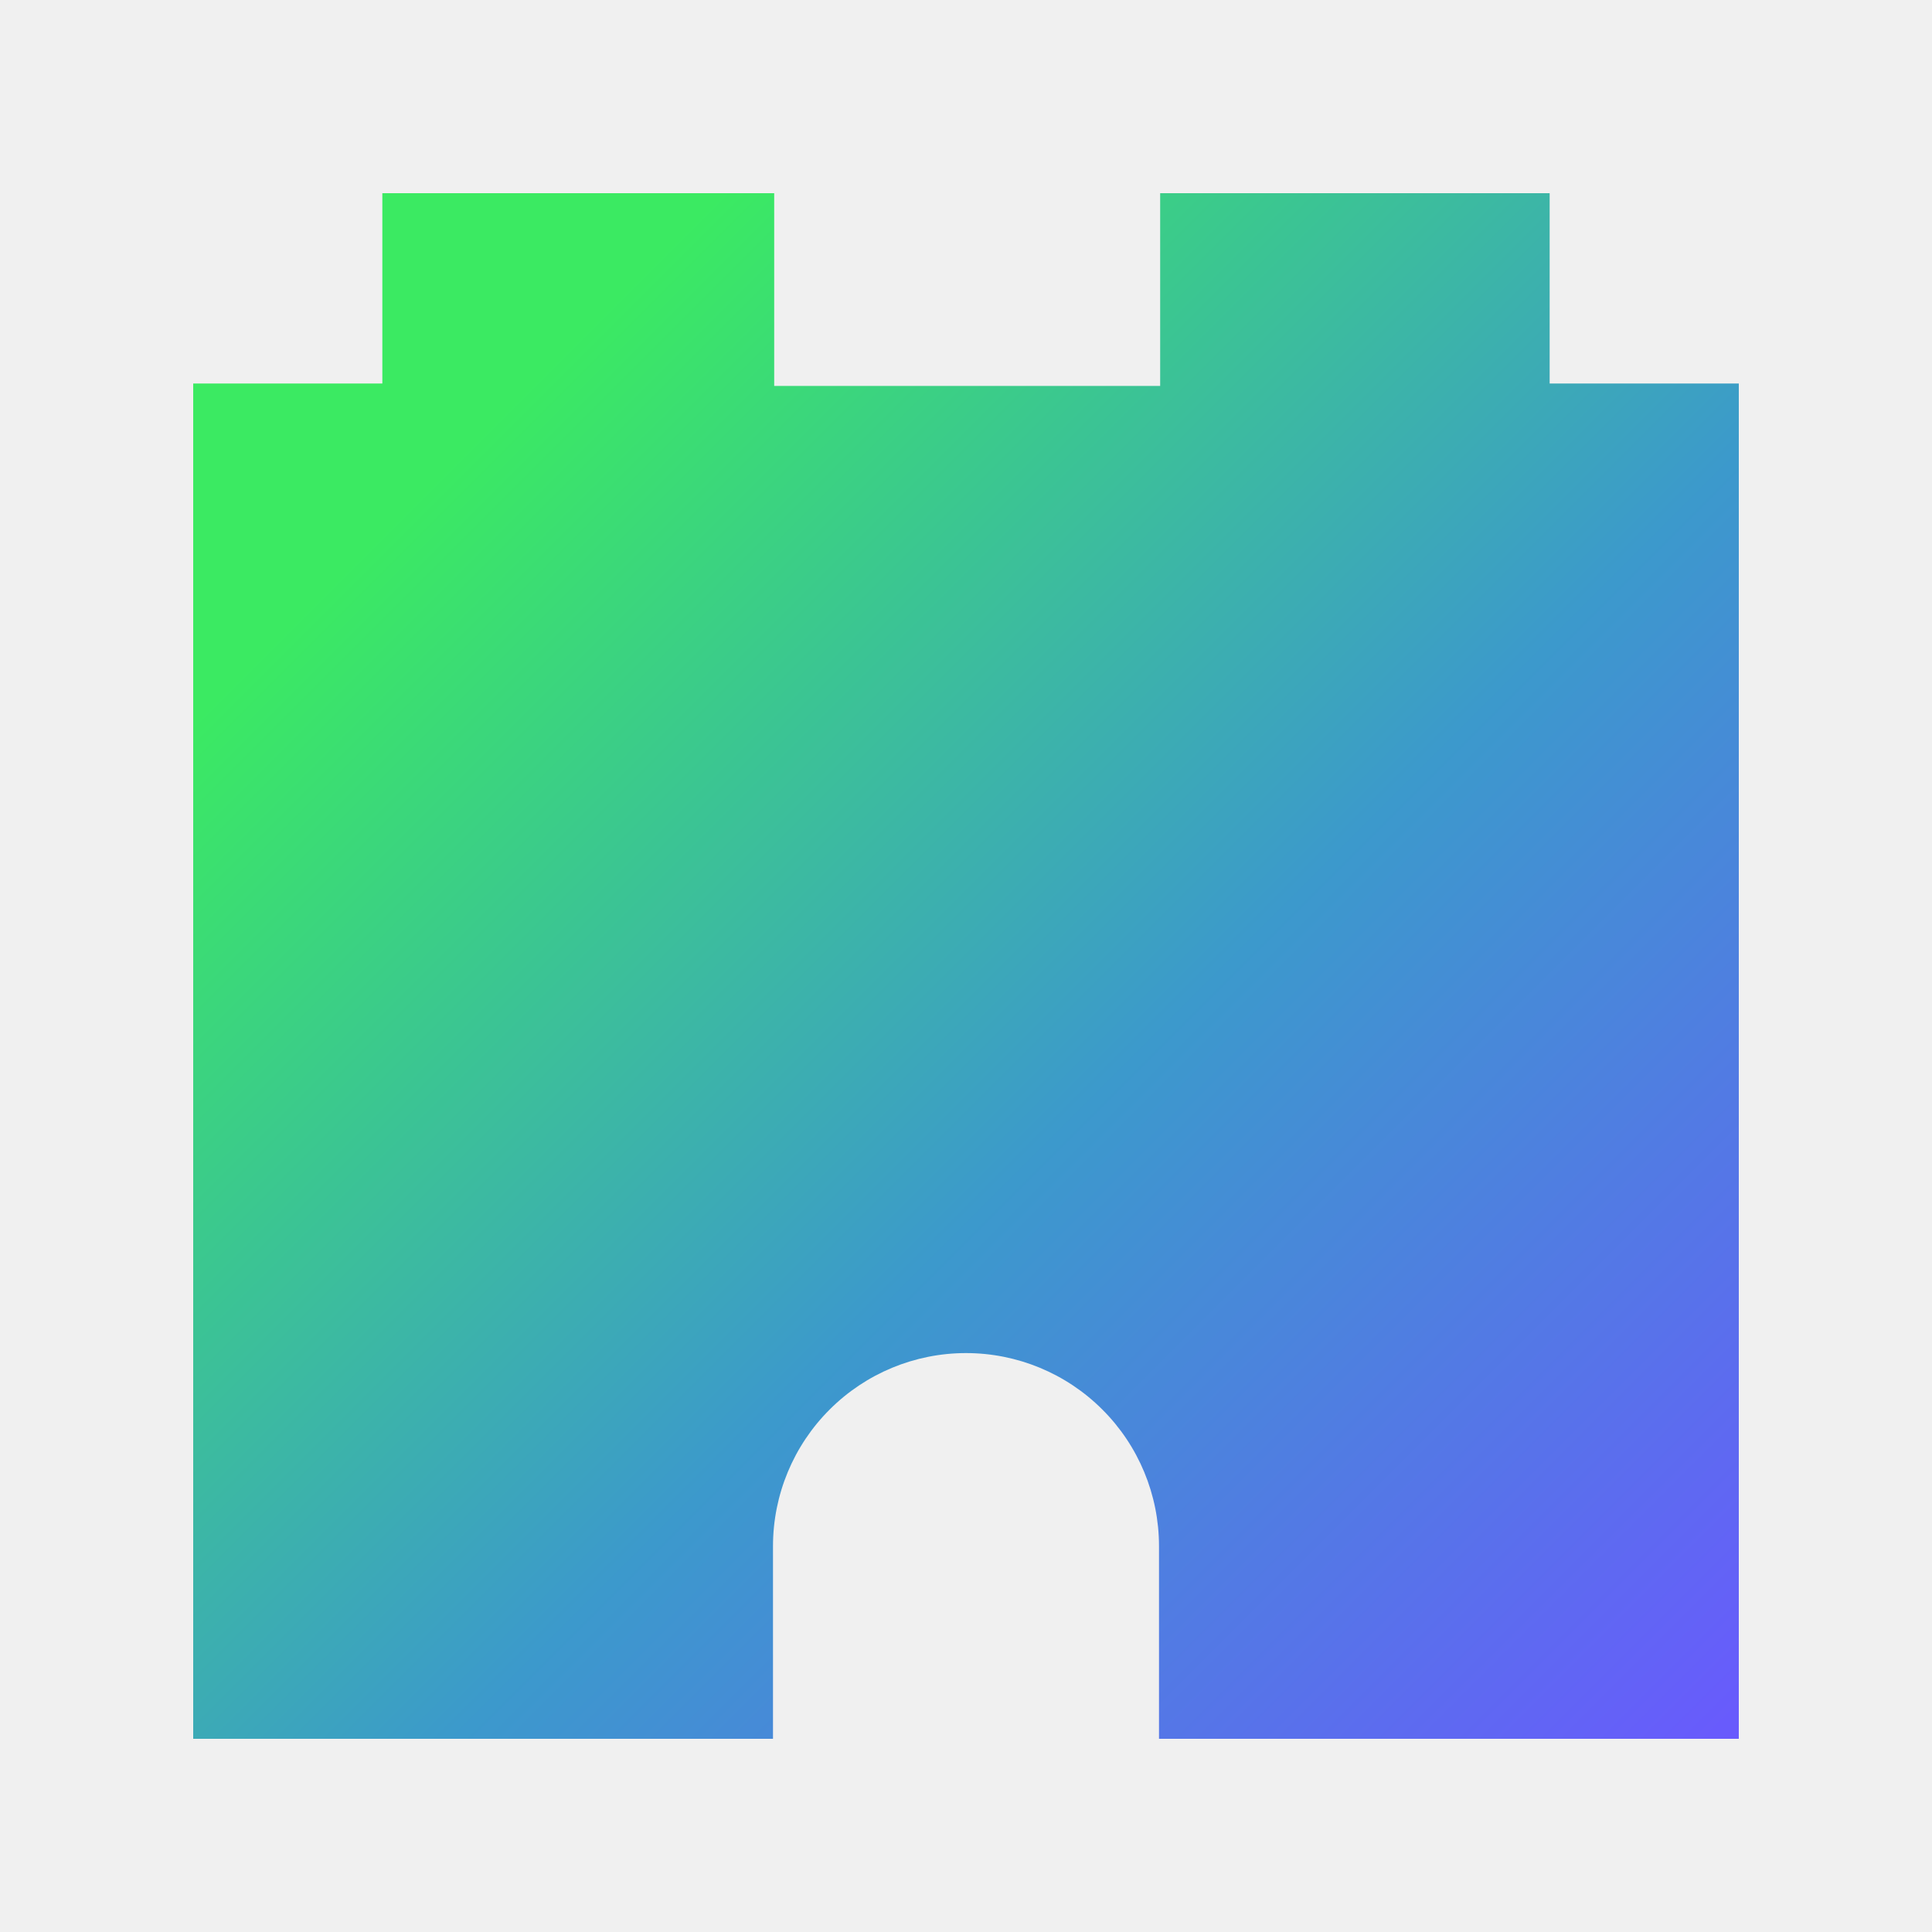
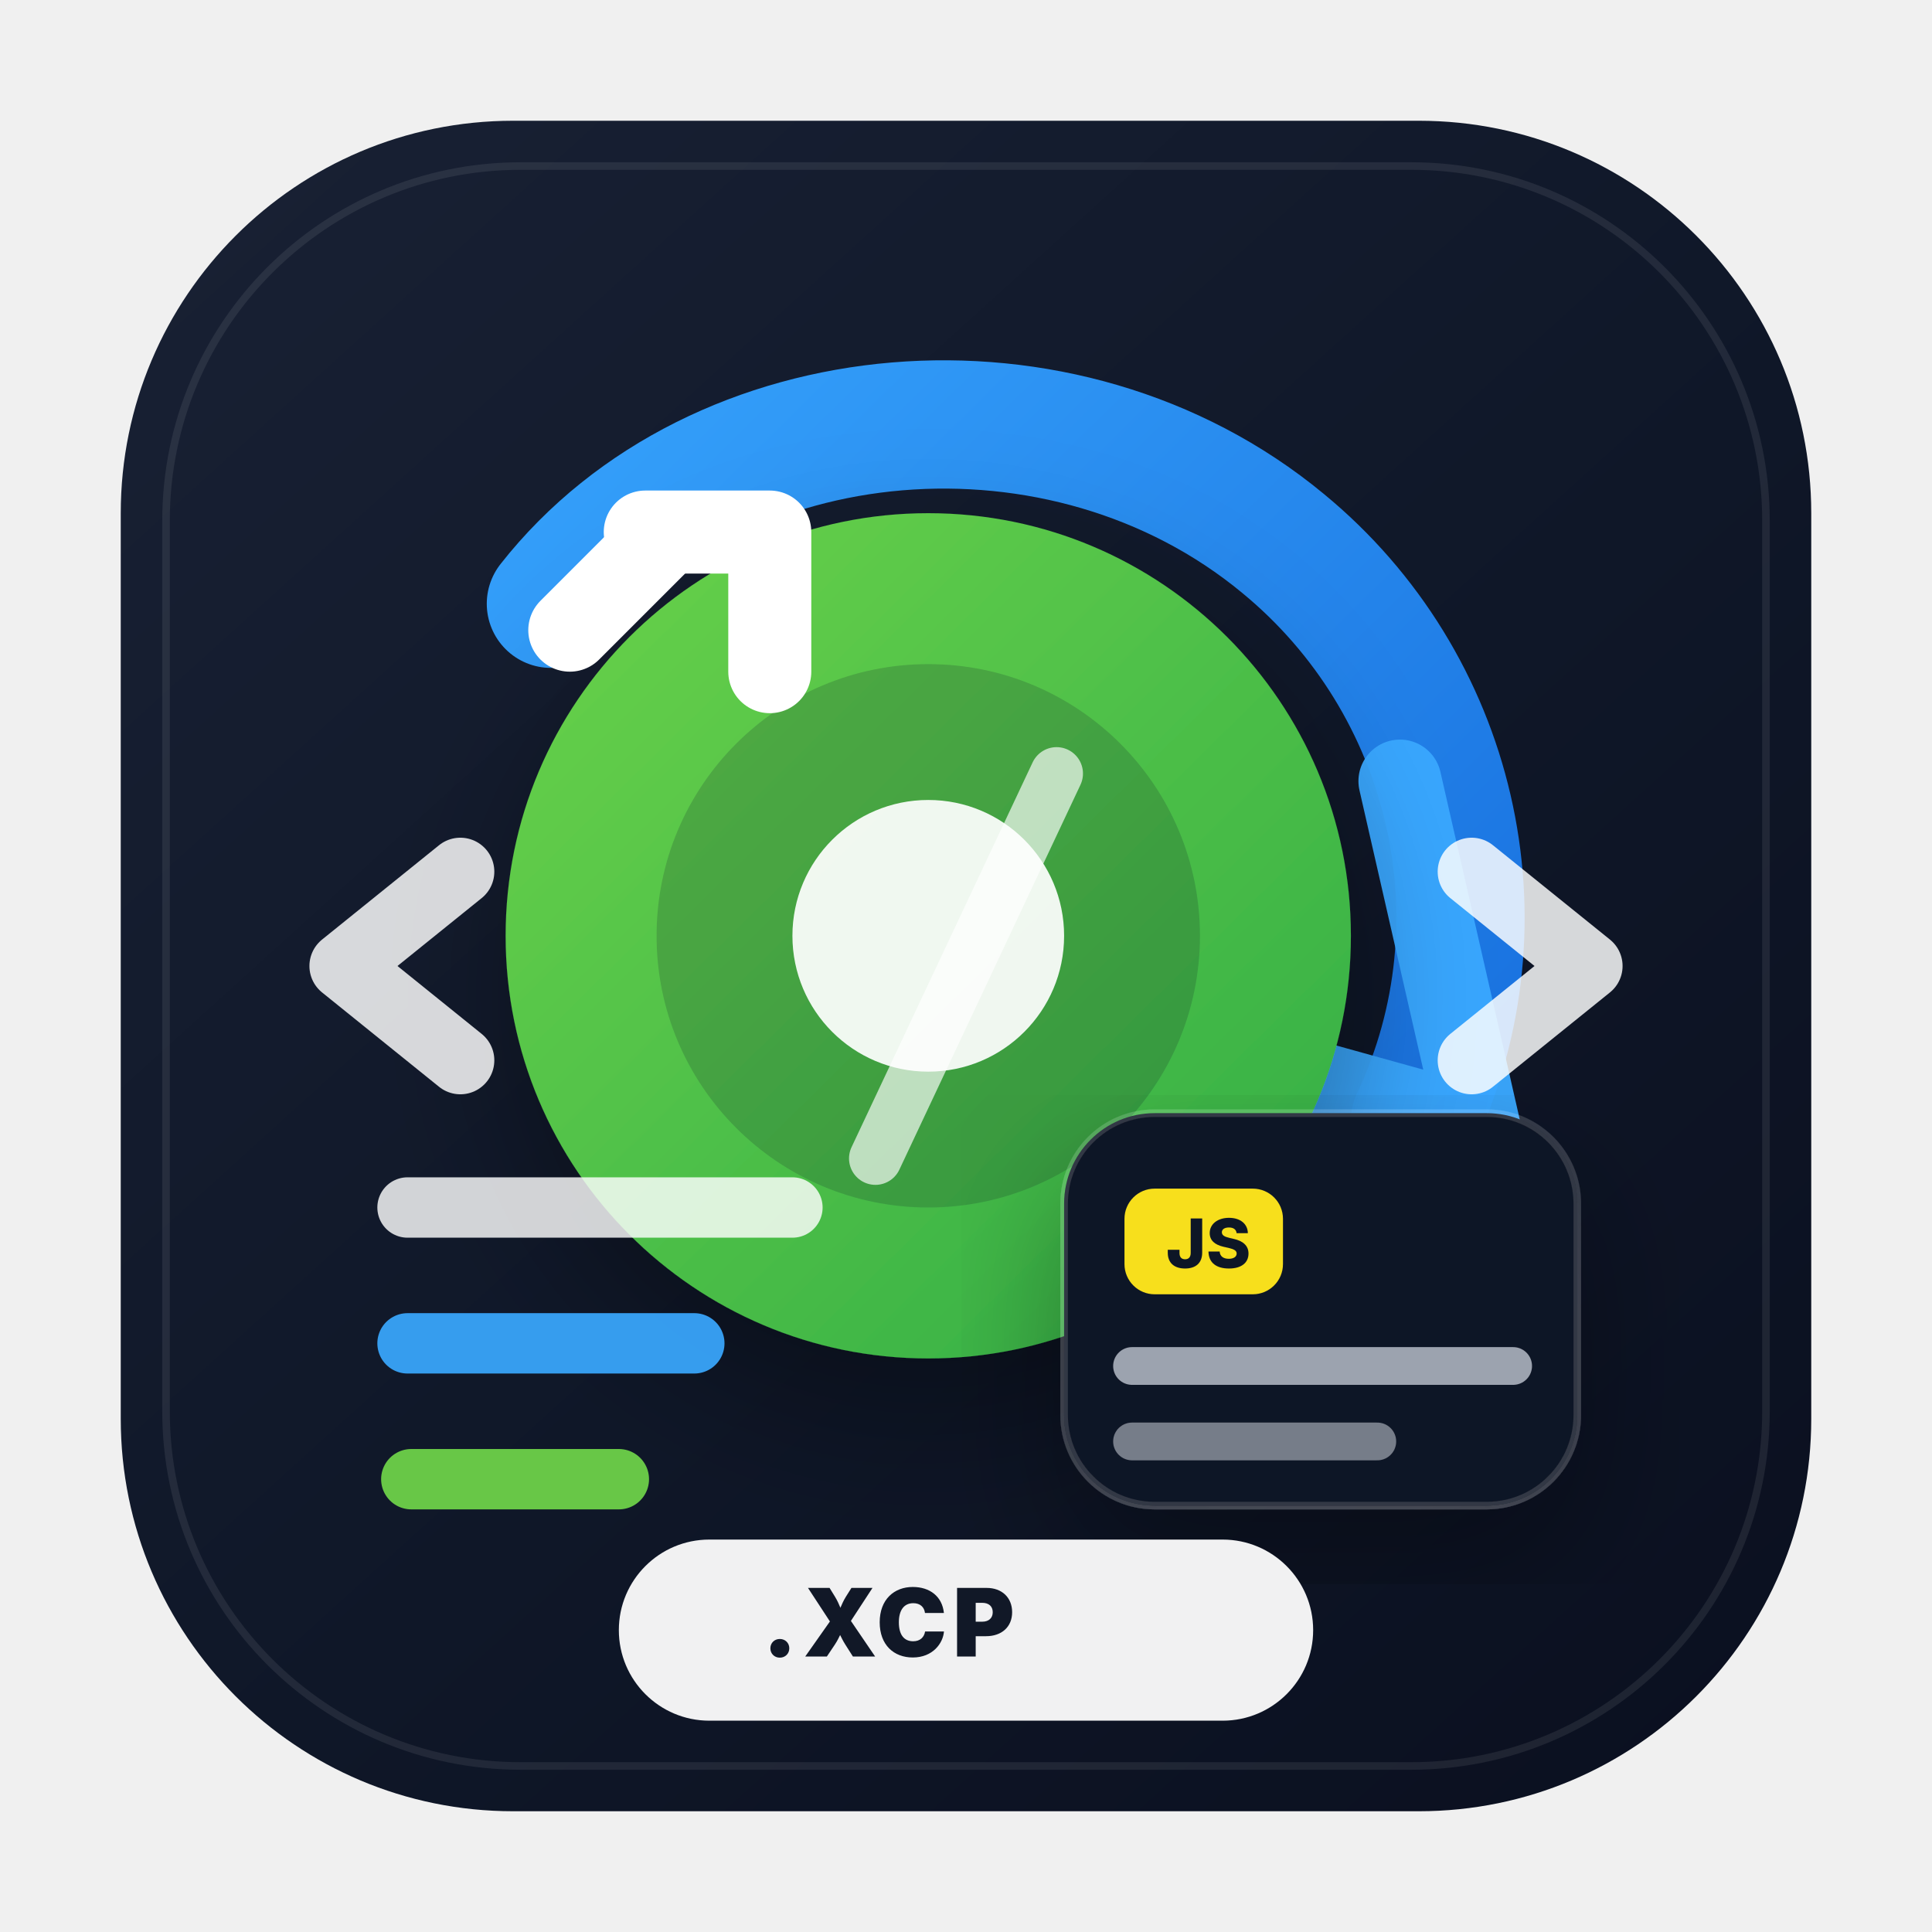
- <svg xmlns="http://www.w3.org/2000/svg" width="40" height="40" viewBox="0 0 40 40" fill="none">
-   <path d="M32.084 7.94V4H24.02V7.99H16.029V4H7.916V7.94H4V36H16.004V32.005C16.006 30.946 16.427 29.931 17.177 29.183C17.926 28.434 18.941 28.014 20 28.014C21.059 28.014 22.074 28.434 22.823 29.183C23.573 29.931 23.994 30.946 23.996 32.005V36H36V7.94H32.084Z" fill="url(#paint0_linear)" />
+ <svg xmlns="http://www.w3.org/2000/svg" width="512" height="512" viewBox="0 0 512 512" fill="none" role="img" aria-labelledby="title desc">
  <defs>
-     <linearGradient id="paint0_linear" x1="2.942" y1="4.9" x2="37.777" y2="39.734" gradientUnits="userSpaceOnUse">
-       <stop offset="0.159" stop-color="#3BEA62" />
-       <stop offset="0.54" stop-color="#3C99CC" />
-       <stop offset="0.937" stop-color="#6B57FF" />
+     <linearGradient id="bg" x1="72" y1="40" x2="456" y2="464" gradientUnits="userSpaceOnUse">
+       <stop offset="0" stop-color="#182033" />
+       <stop offset="0.55" stop-color="#0F1728" />
+       <stop offset="1" stop-color="#0B1020" />
    </linearGradient>
+     <linearGradient id="green" x1="116" y1="118" x2="386" y2="392" gradientUnits="userSpaceOnUse">
+       <stop stop-color="#70D64A" />
+       <stop offset="1" stop-color="#28A745" />
+     </linearGradient>
+     <linearGradient id="blue" x1="96" y1="92" x2="402" y2="402" gradientUnits="userSpaceOnUse">
+       <stop stop-color="#39A8FF" />
+       <stop offset="1" stop-color="#1164D8" />
+     </linearGradient>
+     <filter id="softShadow" x="-20%" y="-20%" width="140%" height="140%">
+       <feDropShadow dx="0" dy="16" stdDeviation="18" flood-color="#000" flood-opacity="0.32" />
+     </filter>
  </defs>
+   <rect x="32" y="32" width="448" height="448" rx="104" fill="url(#bg)" />
+   <rect x="44" y="44" width="424" height="424" rx="94" stroke="#FFFFFF" stroke-opacity="0.08" stroke-width="2" />
+   <path d="M146 160C190 104 282 96 340 144C385 181 400 244 375 297" stroke="url(#blue)" stroke-width="34" stroke-linecap="round" />
+   <path d="M371 207L392 299L302 274" stroke="#39A8FF" stroke-width="22" stroke-linecap="round" stroke-linejoin="round" opacity="0.96" />
+   <g filter="url(#softShadow)">
+     <circle cx="246" cy="248" r="112" fill="url(#green)" />
+     <circle cx="246" cy="248" r="72" fill="#0F1728" fill-opacity="0.18" />
+     <circle cx="246" cy="248" r="36" fill="#FFFFFF" fill-opacity="0.92" />
+   </g>
+   <path d="M204 178V141H171" stroke="#FFFFFF" stroke-width="22" stroke-linecap="round" stroke-linejoin="round" />
+   <path d="M176 142L151 167" stroke="#FFFFFF" stroke-width="22" stroke-linecap="round" />
+   <circle cx="203" cy="179" r="8" fill="#FFFFFF" />
+   <g filter="url(#softShadow)">
+     <rect x="282" y="295" width="136" height="104" rx="24" fill="#111827" stroke="#FFFFFF" stroke-opacity="0.14" stroke-width="2" />
+     <rect x="298" y="315" width="42" height="28" rx="8" fill="#F7DF1E" />
+     <text x="309" y="336" font-family="Inter, Segoe UI, Arial, sans-serif" font-size="18" font-weight="800" fill="#111827">JS</text>
+     <path d="M300 362H401" stroke="#9CA3AF" stroke-width="10" stroke-linecap="round" />
+     <path d="M300 382H365" stroke="#9CA3AF" stroke-width="10" stroke-linecap="round" opacity="0.72" />
+   </g>
+   <g opacity="0.92">
+     <path d="M108 320H210" stroke="#FFFFFF" stroke-opacity="0.88" stroke-width="16" stroke-linecap="round" />
+     <path d="M108 356H184" stroke="#39A8FF" stroke-width="16" stroke-linecap="round" />
+     <path d="M109 392H164" stroke="#70D64A" stroke-width="16" stroke-linecap="round" />
+     <path d="M122 231L91 256L122 281" stroke="#FFFFFF" stroke-width="18" stroke-linecap="round" stroke-linejoin="round" opacity="0.9" />
+     <path d="M390 231L421 256L390 281" stroke="#FFFFFF" stroke-width="18" stroke-linecap="round" stroke-linejoin="round" opacity="0.9" />
+     <path d="M280 205L232 307" stroke="#FFFFFF" stroke-width="14" stroke-linecap="round" opacity="0.72" />
+   </g>
+   <rect x="164" y="408" width="184" height="48" rx="24" fill="#FFFFFF" fill-opacity="0.94" />
+   <text x="202" y="439" font-family="Inter, Segoe UI, Arial, sans-serif" font-size="25" font-weight="900" letter-spacing="1.5" fill="#111827">.XCP</text>
</svg>
